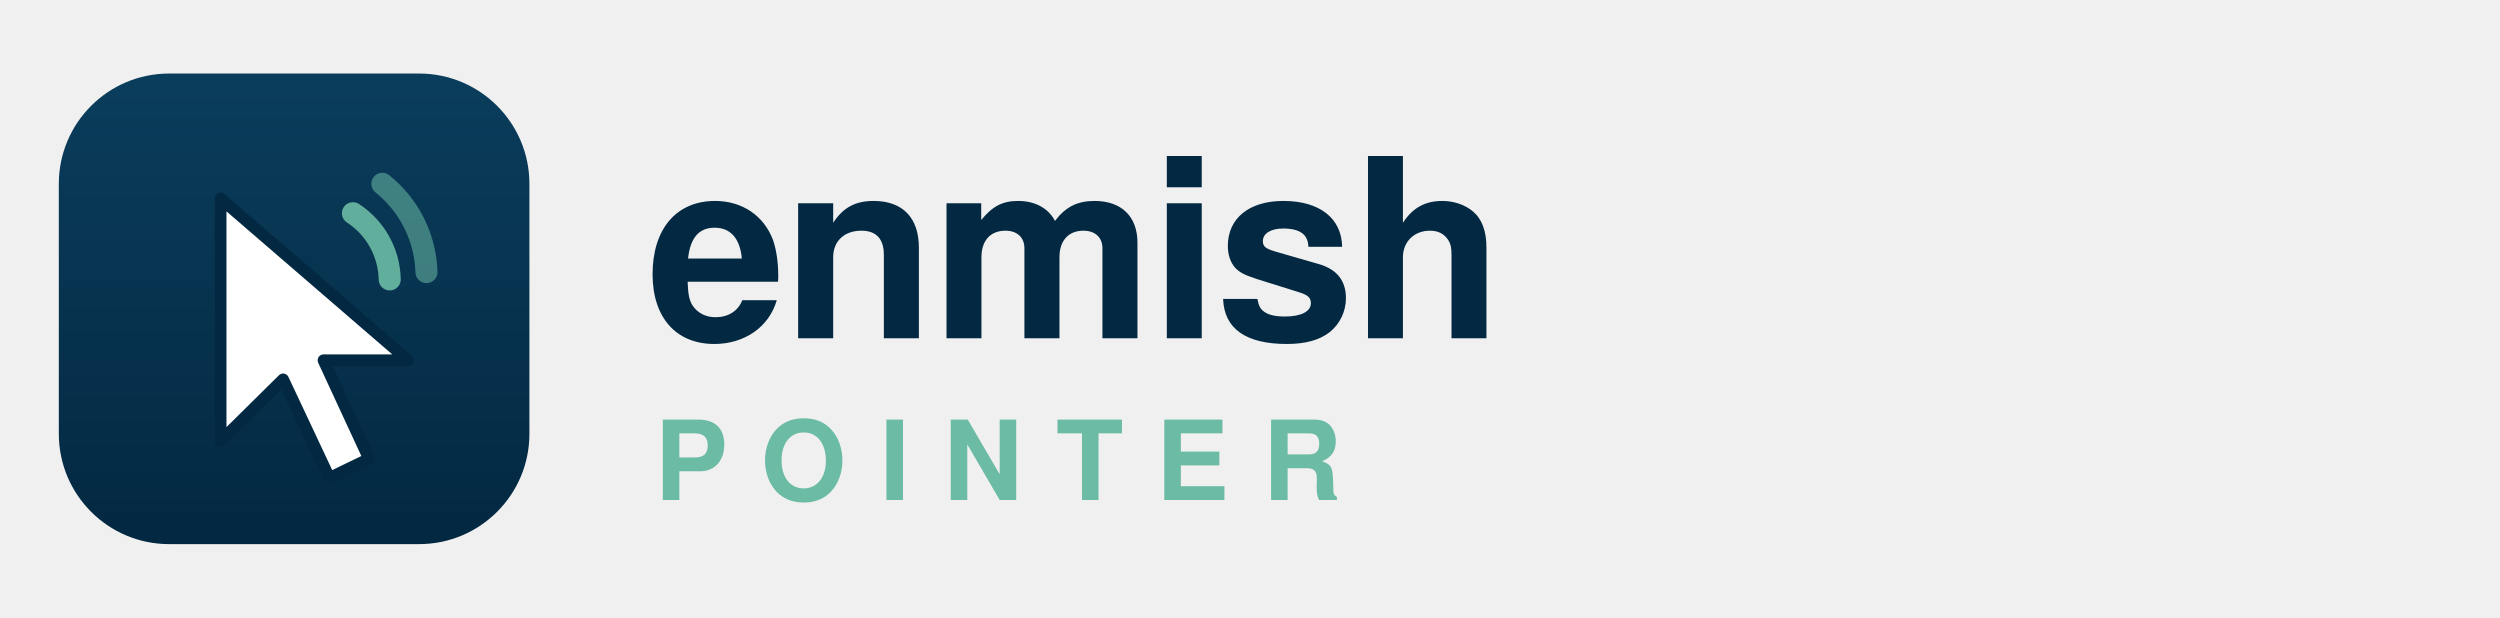
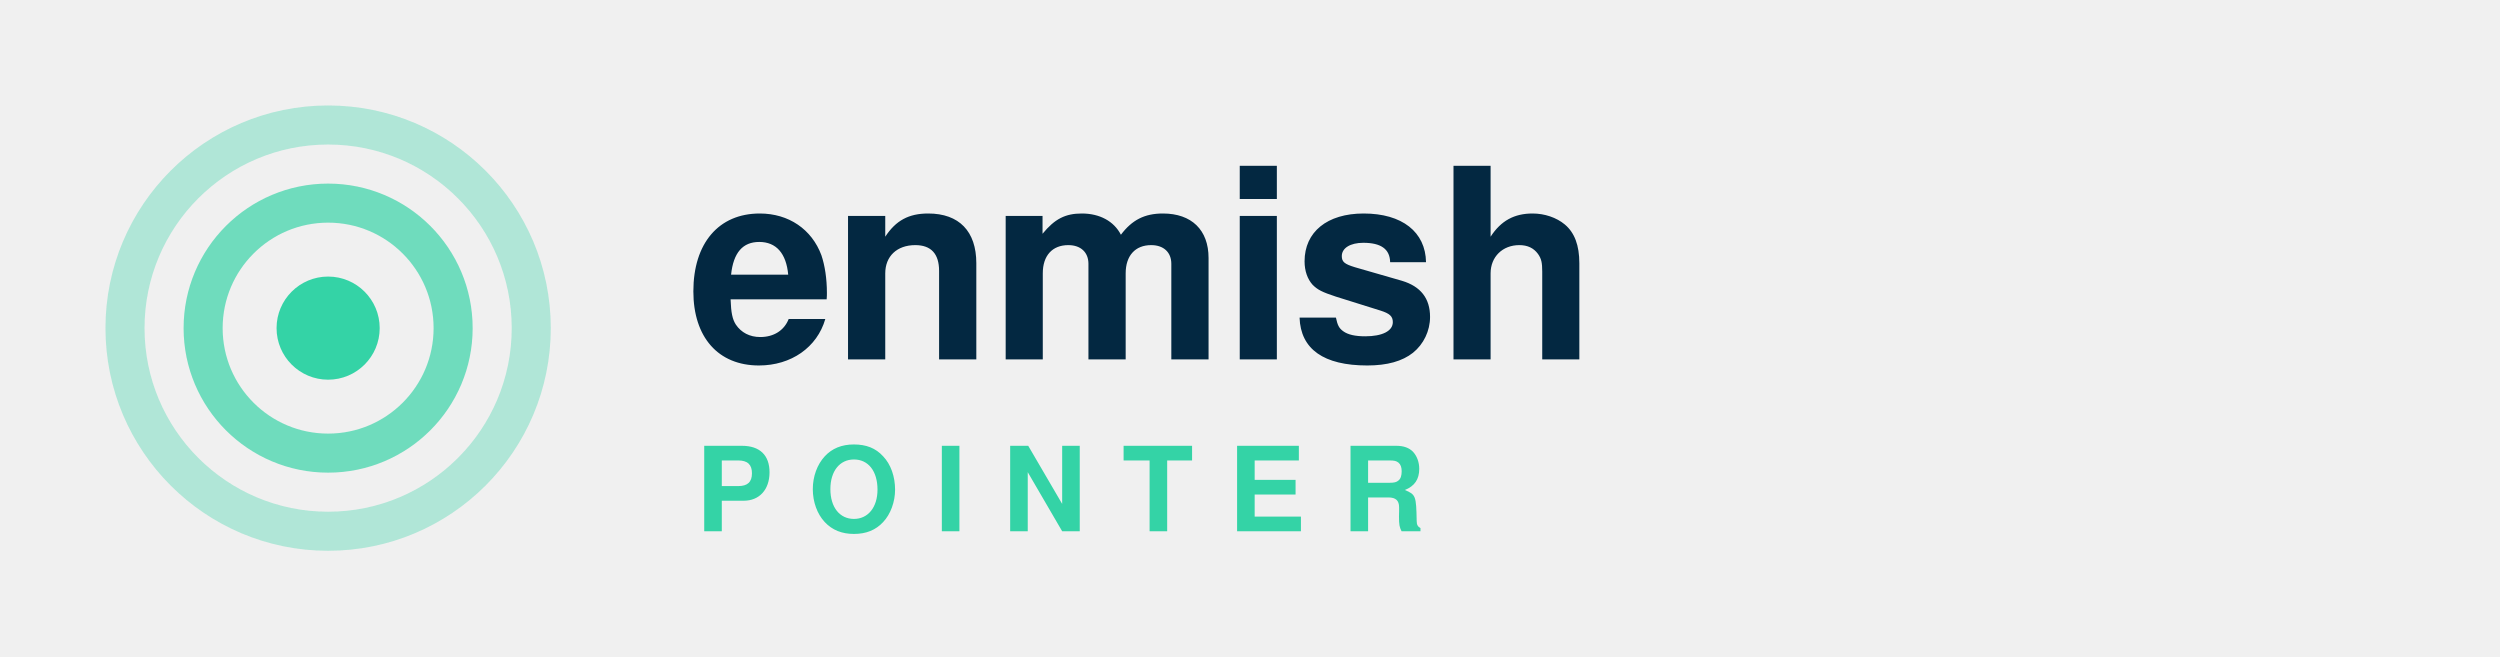
- <svg xmlns="http://www.w3.org/2000/svg" viewBox="0 0 340 84" width="340" height="84" role="img" aria-label="Enmish Pointer">
-   <defs>
-     <linearGradient id="lp-bg" x1="0" y1="0" x2="0" y2="1">
-       <stop offset="0" stop-color="#0a3d5c" />
-       <stop offset="1" stop-color="#032841" />
-     </linearGradient>
-   </defs>
-   <g transform="translate(8,10)">
-     <rect x="0" y="0" width="64" height="64" rx="15" fill="url(#lp-bg)" />
-     <path d="M40 19 A11 11 0 0 1 45 28" fill="none" stroke="#6cbba5" stroke-width="3" stroke-linecap="round" opacity="0.9" />
-     <path d="M44 15 A16 16 0 0 1 50 27" fill="none" stroke="#6cbba5" stroke-width="3" stroke-linecap="round" opacity="0.55" />
-     <path d="M22 17 L22 50 L30.5 41.6 L36.8 55 L42.2 52.4 L36 39 L47.5 39 Z" fill="#ffffff" stroke="#032841" stroke-width="1.6" stroke-linejoin="round" />
+ <svg xmlns="http://www.w3.org/2000/svg" viewBox="0 0 320 84" width="320" height="84" role="img" aria-label="Enmish Pointer">
+   <g transform="translate(42,42)">
+     <circle r="26" fill="none" stroke="#34d3a6" stroke-width="5" opacity="0.34" />
+     <circle r="16" fill="none" stroke="#34d3a6" stroke-width="5" opacity="0.68" />
+     <circle r="6.6" fill="#34d3a6" />
  </g>
  <text x="88" y="46" font-family="'Helvetica Neue',Helvetica,Arial,sans-serif" font-size="34" font-weight="700" letter-spacing="-0.5" fill="#032841">enmish</text>
-   <text x="89" y="68" font-family="'Helvetica Neue',Helvetica,Arial,sans-serif" font-size="15" font-weight="700" letter-spacing="4.5" fill="#6cbba5">POINTER</text>
+   <text x="89" y="68" font-family="'Helvetica Neue',Helvetica,Arial,sans-serif" font-size="15" font-weight="700" letter-spacing="4.5" fill="#34d3a6">POINTER</text>
</svg>
